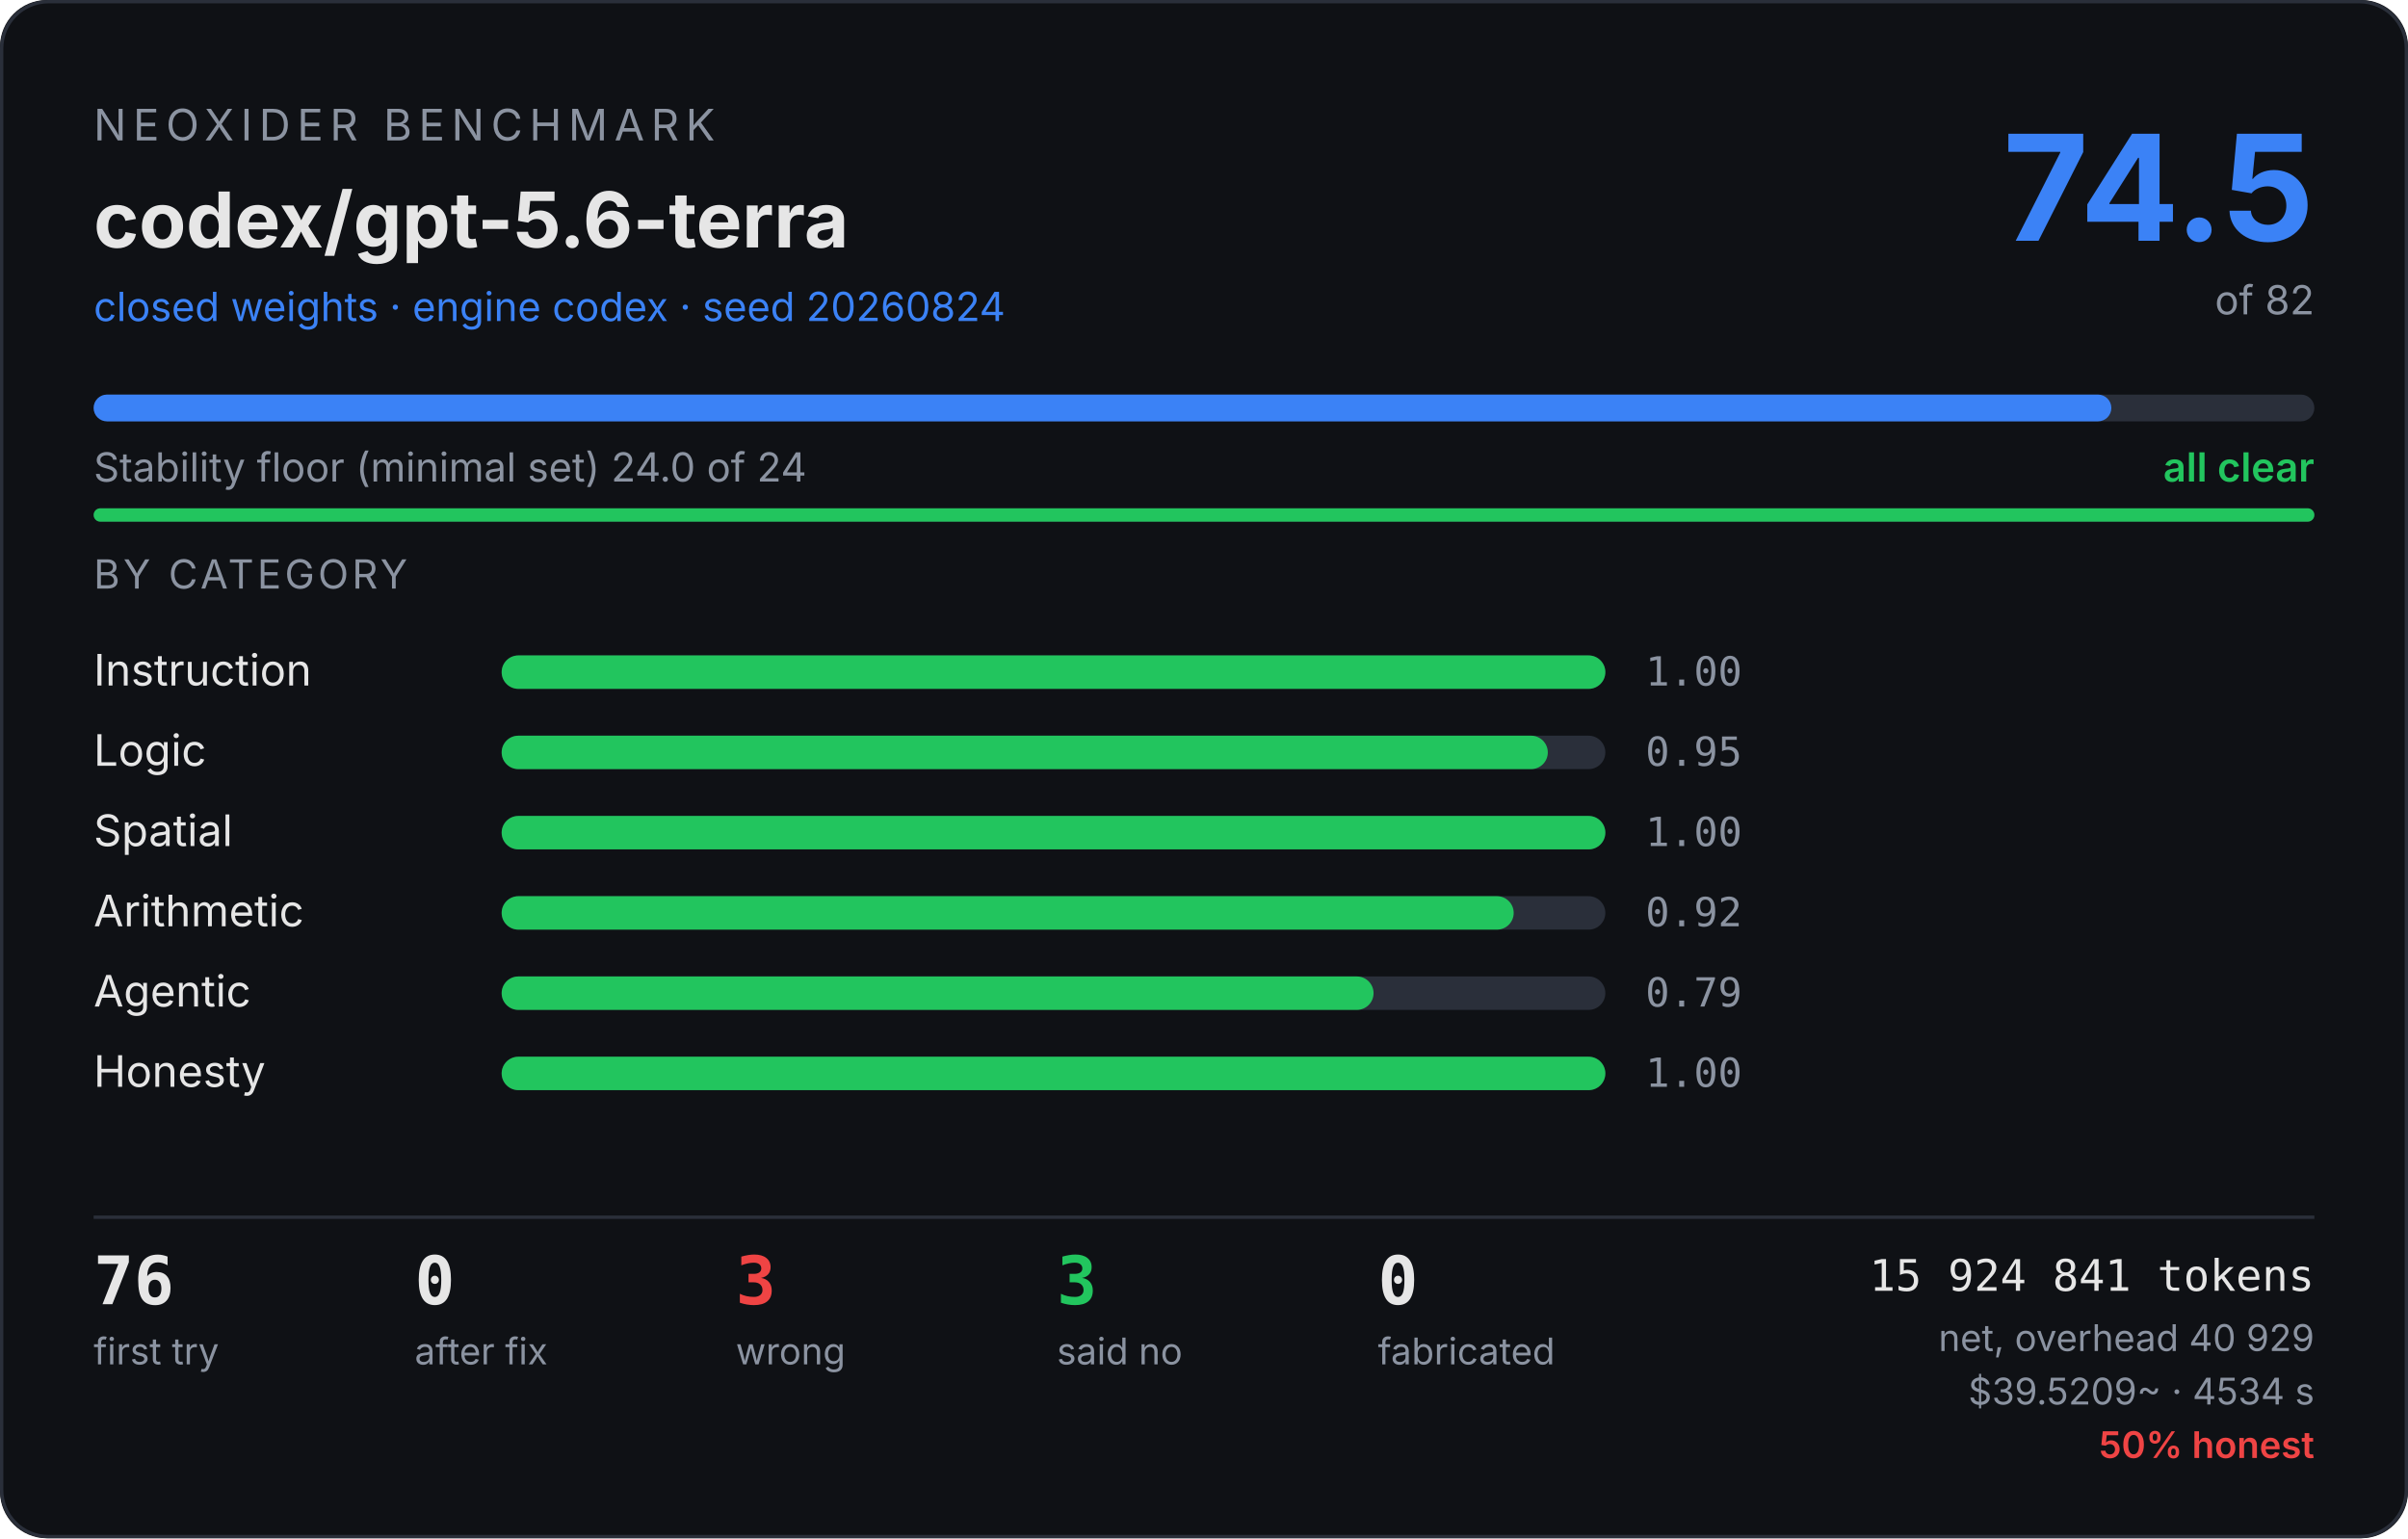
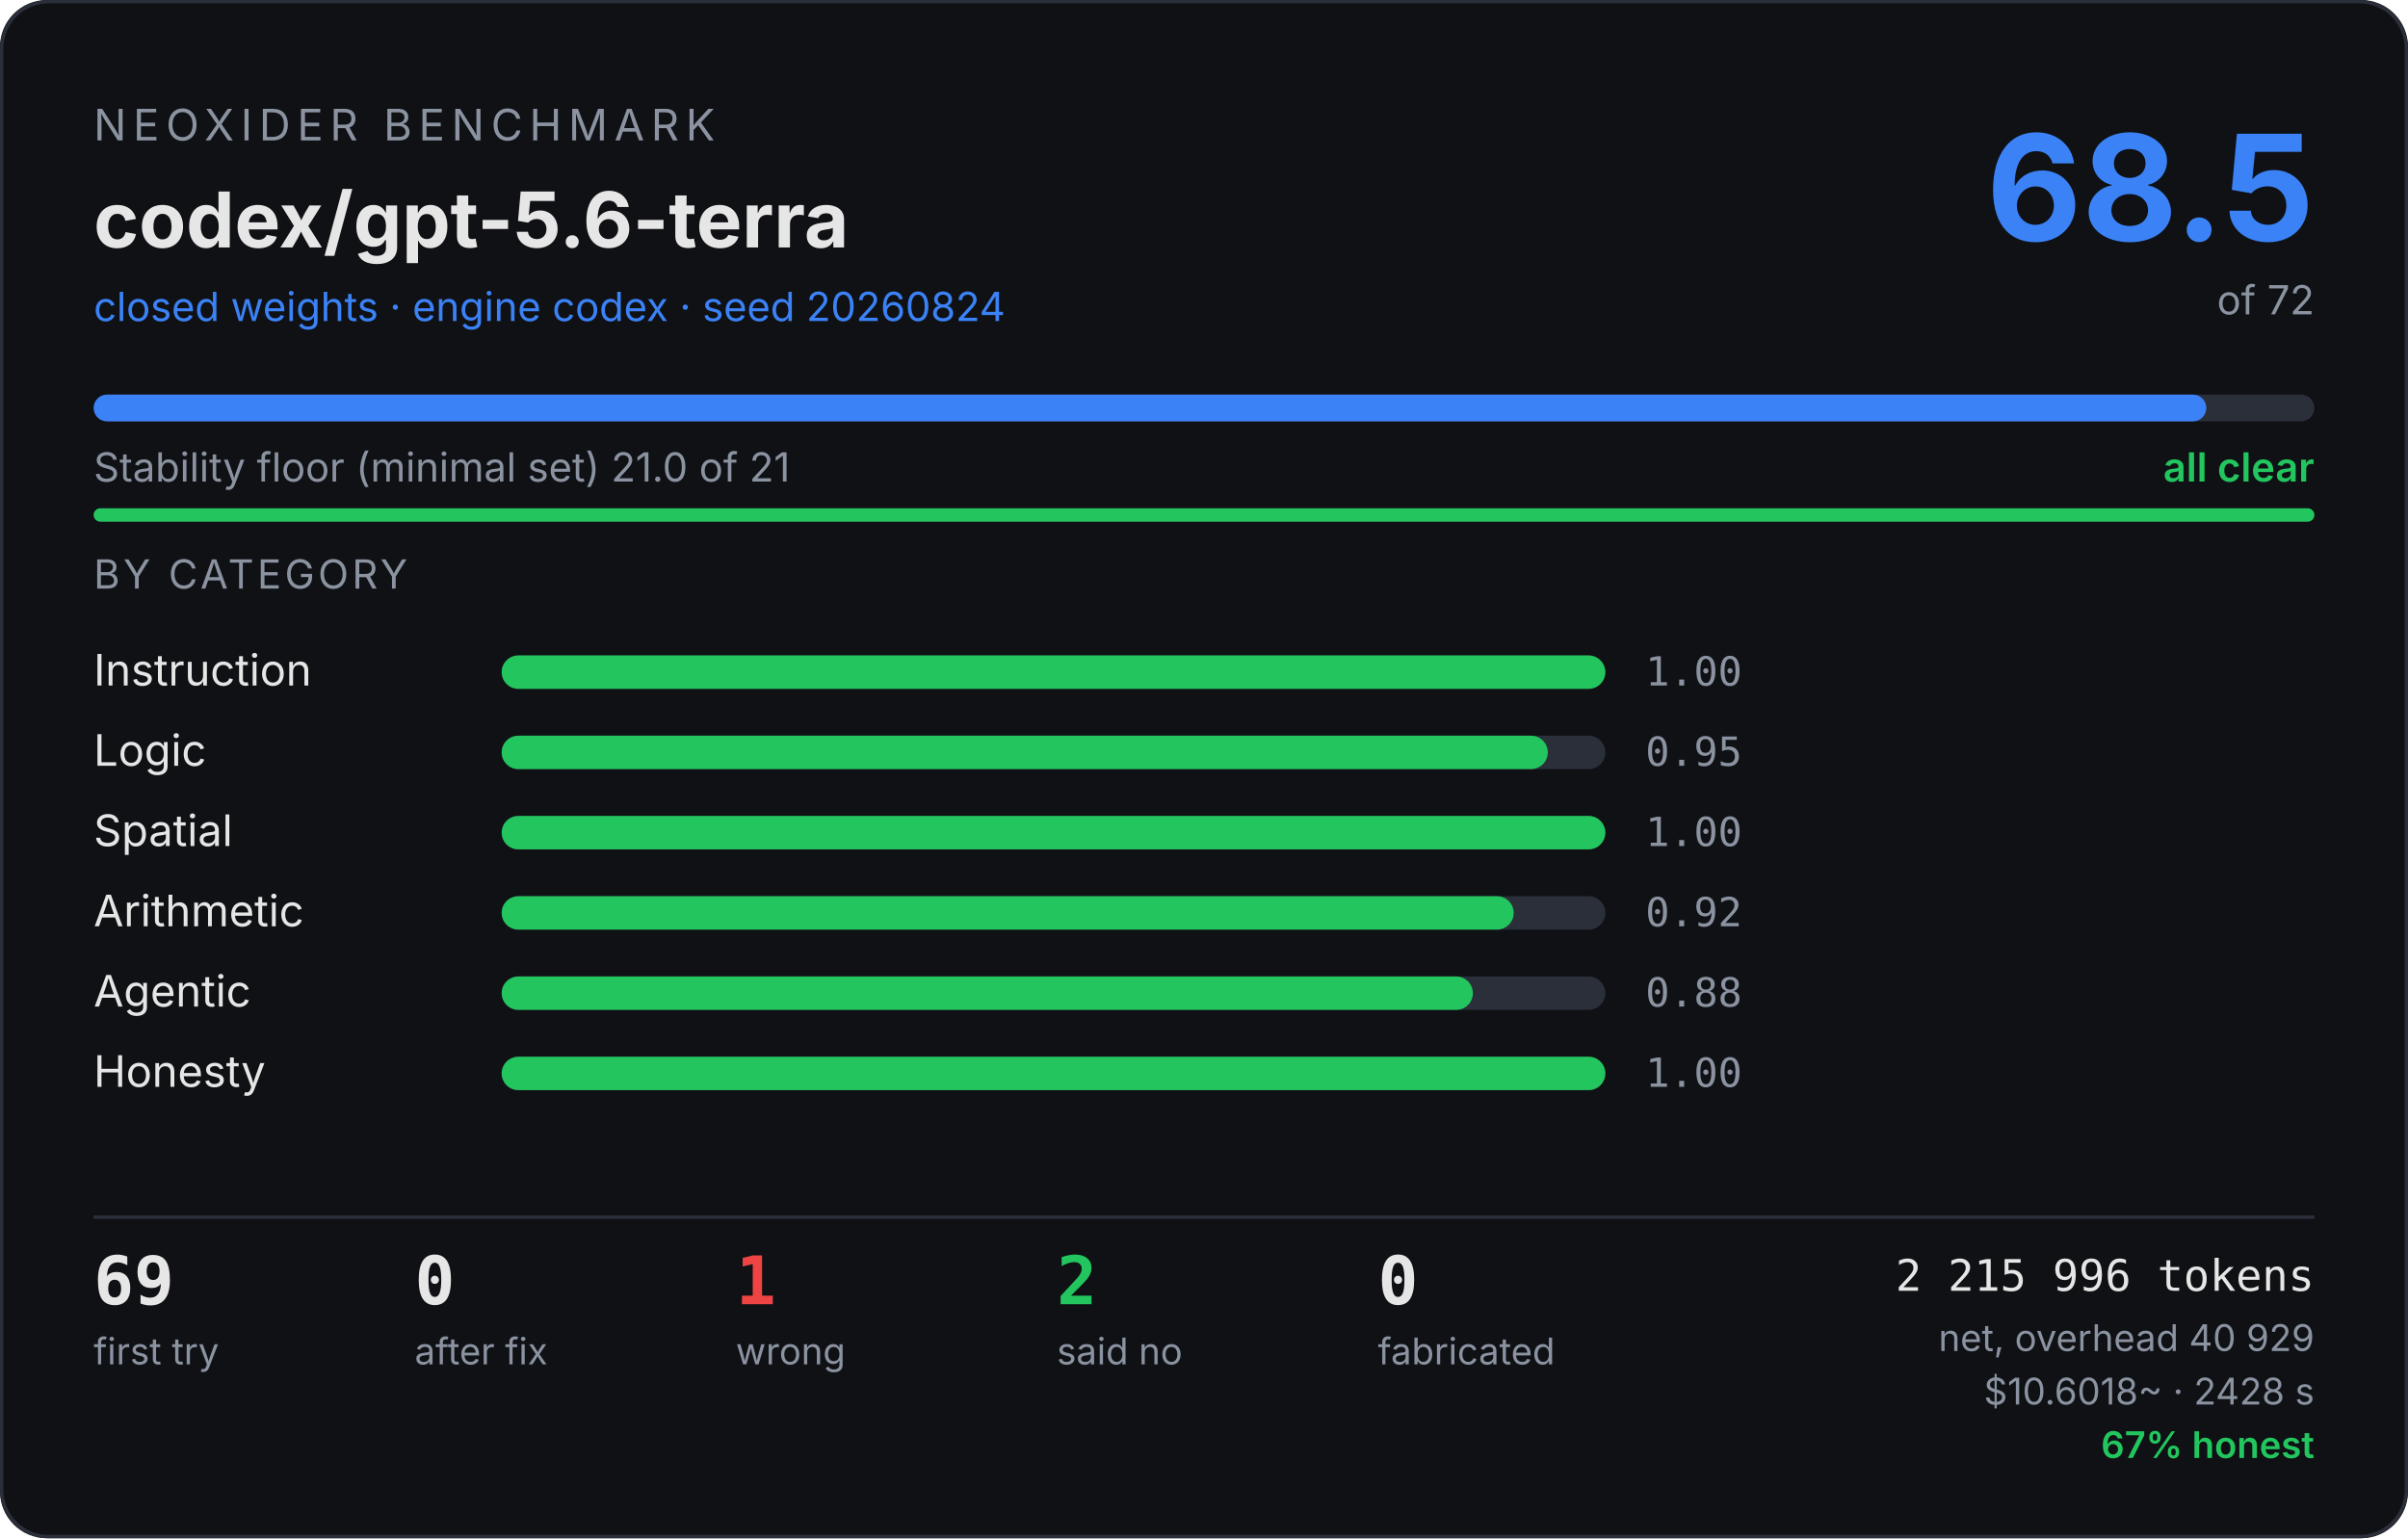
<svg xmlns="http://www.w3.org/2000/svg" width="720" height="460" viewBox="0 0 720 460" font-family="system-ui,-apple-system,Segoe UI,sans-serif">
  <rect width="720" height="460" rx="14" fill="#0f1115" />
  <rect x="0.5" y="0.5" width="719" height="459" rx="14" fill="none" stroke="#2a2f3a" />
  <text x="28" y="42" fill="#8b93a1" font-size="13" letter-spacing="2">NEOXIDER BENCHMARK</text>
  <text x="28" y="74" fill="#e6e6e6" font-size="23" font-weight="700">codex/gpt-5.6-terra</text>
  <text x="28" y="96" fill="#3b82f6" font-size="12">closed weights · engine codex · seed 20260824</text>
-   <text x="692" y="72" text-anchor="end" fill="#3b82f6" font-size="44" font-weight="700">74.5</text>
-   <text x="692" y="94" text-anchor="end" fill="#8b93a1" font-size="12">of 82</text>
+   <text x="692" y="72" text-anchor="end" fill="#3b82f6" font-size="44" font-weight="700">68.5</text>
+   <text x="692" y="94" text-anchor="end" fill="#8b93a1" font-size="12">of 72</text>
  <rect x="28" y="118" width="664" height="8" rx="4" fill="#2a2f3a" />
-   <rect x="28" y="118" width="603.3" height="8" rx="4" fill="#3b82f6" />
-   <text x="28" y="144" fill="#8b93a1" font-size="12">Stability floor (minimal set) 24.0 of 24</text>
+   <rect x="28" y="118" width="631.7" height="8" rx="4" fill="#3b82f6" />
+   <text x="28" y="144" fill="#8b93a1" font-size="12">Stability floor (minimal set) 21.0 of 21</text>
  <text x="692" y="144" text-anchor="end" fill="#22c55e" font-size="12" font-weight="600">all clear</text>
  <rect x="28" y="152" width="664" height="4" rx="2" fill="#2a2f3a" />
  <rect x="28" y="152" width="664.0" height="4" rx="2" fill="#22c55e" />
  <text x="28" y="176" fill="#8b93a1" font-size="12" letter-spacing="1">BY CATEGORY</text>
  <text x="28" y="205" fill="#e6e6e6" font-size="13">Instruction</text>
  <rect x="150" y="196" width="330" height="10" rx="5" fill="#2a2f3a" />
  <rect x="150" y="196" width="330.0" height="10" rx="5" fill="#22c55e" />
  <text x="492" y="205" fill="#8b93a1" font-size="12" font-family="ui-monospace,Consolas,monospace">1.00</text>
  <text x="28" y="229" fill="#e6e6e6" font-size="13">Logic</text>
  <rect x="150" y="220" width="330" height="10" rx="5" fill="#2a2f3a" />
  <rect x="150" y="220" width="312.8" height="10" rx="5" fill="#22c55e" />
  <text x="492" y="229" fill="#8b93a1" font-size="12" font-family="ui-monospace,Consolas,monospace">0.95</text>
  <text x="28" y="253" fill="#e6e6e6" font-size="13">Spatial</text>
  <rect x="150" y="244" width="330" height="10" rx="5" fill="#2a2f3a" />
  <rect x="150" y="244" width="330.0" height="10" rx="5" fill="#22c55e" />
  <text x="492" y="253" fill="#8b93a1" font-size="12" font-family="ui-monospace,Consolas,monospace">1.00</text>
  <text x="28" y="277" fill="#e6e6e6" font-size="13">Arithmetic</text>
  <rect x="150" y="268" width="330" height="10" rx="5" fill="#2a2f3a" />
  <rect x="150" y="268" width="302.6" height="10" rx="5" fill="#22c55e" />
  <text x="492" y="277" fill="#8b93a1" font-size="12" font-family="ui-monospace,Consolas,monospace">0.92</text>
  <text x="28" y="301" fill="#e6e6e6" font-size="13">Agentic</text>
  <rect x="150" y="292" width="330" height="10" rx="5" fill="#2a2f3a" />
-   <rect x="150" y="292" width="260.7" height="10" rx="5" fill="#22c55e" />
-   <text x="492" y="301" fill="#8b93a1" font-size="12" font-family="ui-monospace,Consolas,monospace">0.79</text>
+   <rect x="150" y="292" width="290.4" height="10" rx="5" fill="#22c55e" />
+   <text x="492" y="301" fill="#8b93a1" font-size="12" font-family="ui-monospace,Consolas,monospace">0.88</text>
  <text x="28" y="325" fill="#e6e6e6" font-size="13">Honesty</text>
  <rect x="150" y="316" width="330" height="10" rx="5" fill="#2a2f3a" />
  <rect x="150" y="316" width="330.0" height="10" rx="5" fill="#22c55e" />
  <text x="492" y="325" fill="#8b93a1" font-size="12" font-family="ui-monospace,Consolas,monospace">1.00</text>
  <line x1="28" y1="364" x2="692" y2="364" stroke="#2a2f3a" />
-   <text x="28" y="390" fill="#e6e6e6" font-size="20" font-weight="700" font-family="ui-monospace,Consolas,monospace">76</text>
+   <text x="28" y="390" fill="#e6e6e6" font-size="20" font-weight="700" font-family="ui-monospace,Consolas,monospace">69</text>
  <text x="28" y="408" fill="#8b93a1" font-size="11">first try</text>
  <text x="124" y="390" fill="#e6e6e6" font-size="20" font-weight="700" font-family="ui-monospace,Consolas,monospace">0</text>
  <text x="124" y="408" fill="#8b93a1" font-size="11">after fix</text>
-   <text x="220" y="390" fill="#ef4444" font-size="20" font-weight="700" font-family="ui-monospace,Consolas,monospace">3</text>
+   <text x="220" y="390" fill="#ef4444" font-size="20" font-weight="700" font-family="ui-monospace,Consolas,monospace">1</text>
  <text x="220" y="408" fill="#8b93a1" font-size="11">wrong</text>
-   <text x="316" y="390" fill="#22c55e" font-size="20" font-weight="700" font-family="ui-monospace,Consolas,monospace">3</text>
+   <text x="316" y="390" fill="#22c55e" font-size="20" font-weight="700" font-family="ui-monospace,Consolas,monospace">2</text>
  <text x="316" y="408" fill="#8b93a1" font-size="11">said no</text>
  <text x="412" y="390" fill="#e6e6e6" font-size="20" font-weight="700" font-family="ui-monospace,Consolas,monospace">0</text>
  <text x="412" y="408" fill="#8b93a1" font-size="11">fabricated</text>
-   <text x="692" y="386" text-anchor="end" fill="#e6e6e6" font-size="13" font-family="ui-monospace,Consolas,monospace">15 924 841 tokens</text>
+   <text x="692" y="386" text-anchor="end" fill="#e6e6e6" font-size="13" font-family="ui-monospace,Consolas,monospace">2 215 996 tokens</text>
  <text x="692" y="404" text-anchor="end" fill="#8b93a1" font-size="11">net, overhead 40 929</text>
-   <text x="692" y="420" text-anchor="end" fill="#8b93a1" font-size="11">$39.5209~ · 4534 s</text>
-   <text x="692" y="436" text-anchor="end" fill="#ef4444" font-size="11" font-weight="600">50% honest</text>
+   <text x="692" y="420" text-anchor="end" fill="#8b93a1" font-size="11">$10.6018~ · 2428 s</text>
+   <text x="692" y="436" text-anchor="end" fill="#22c55e" font-size="11" font-weight="600">67% honest</text>
</svg>
